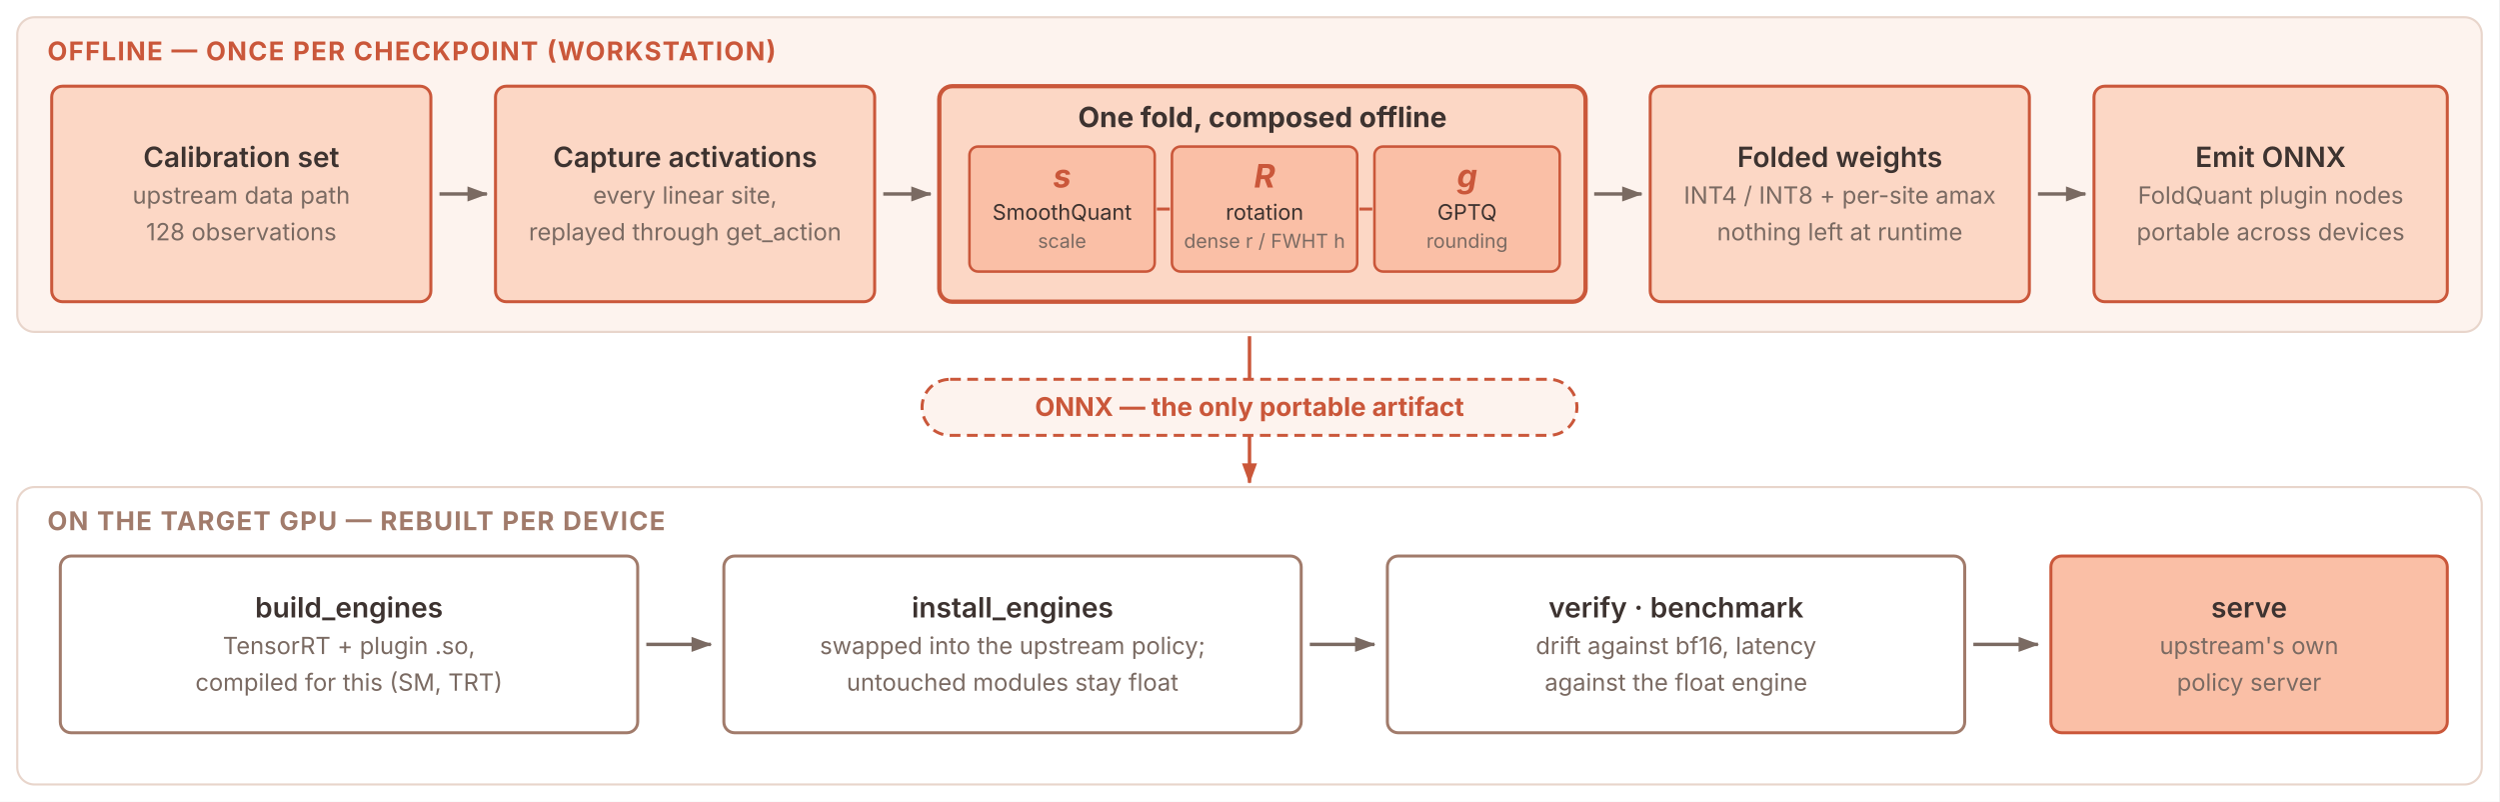
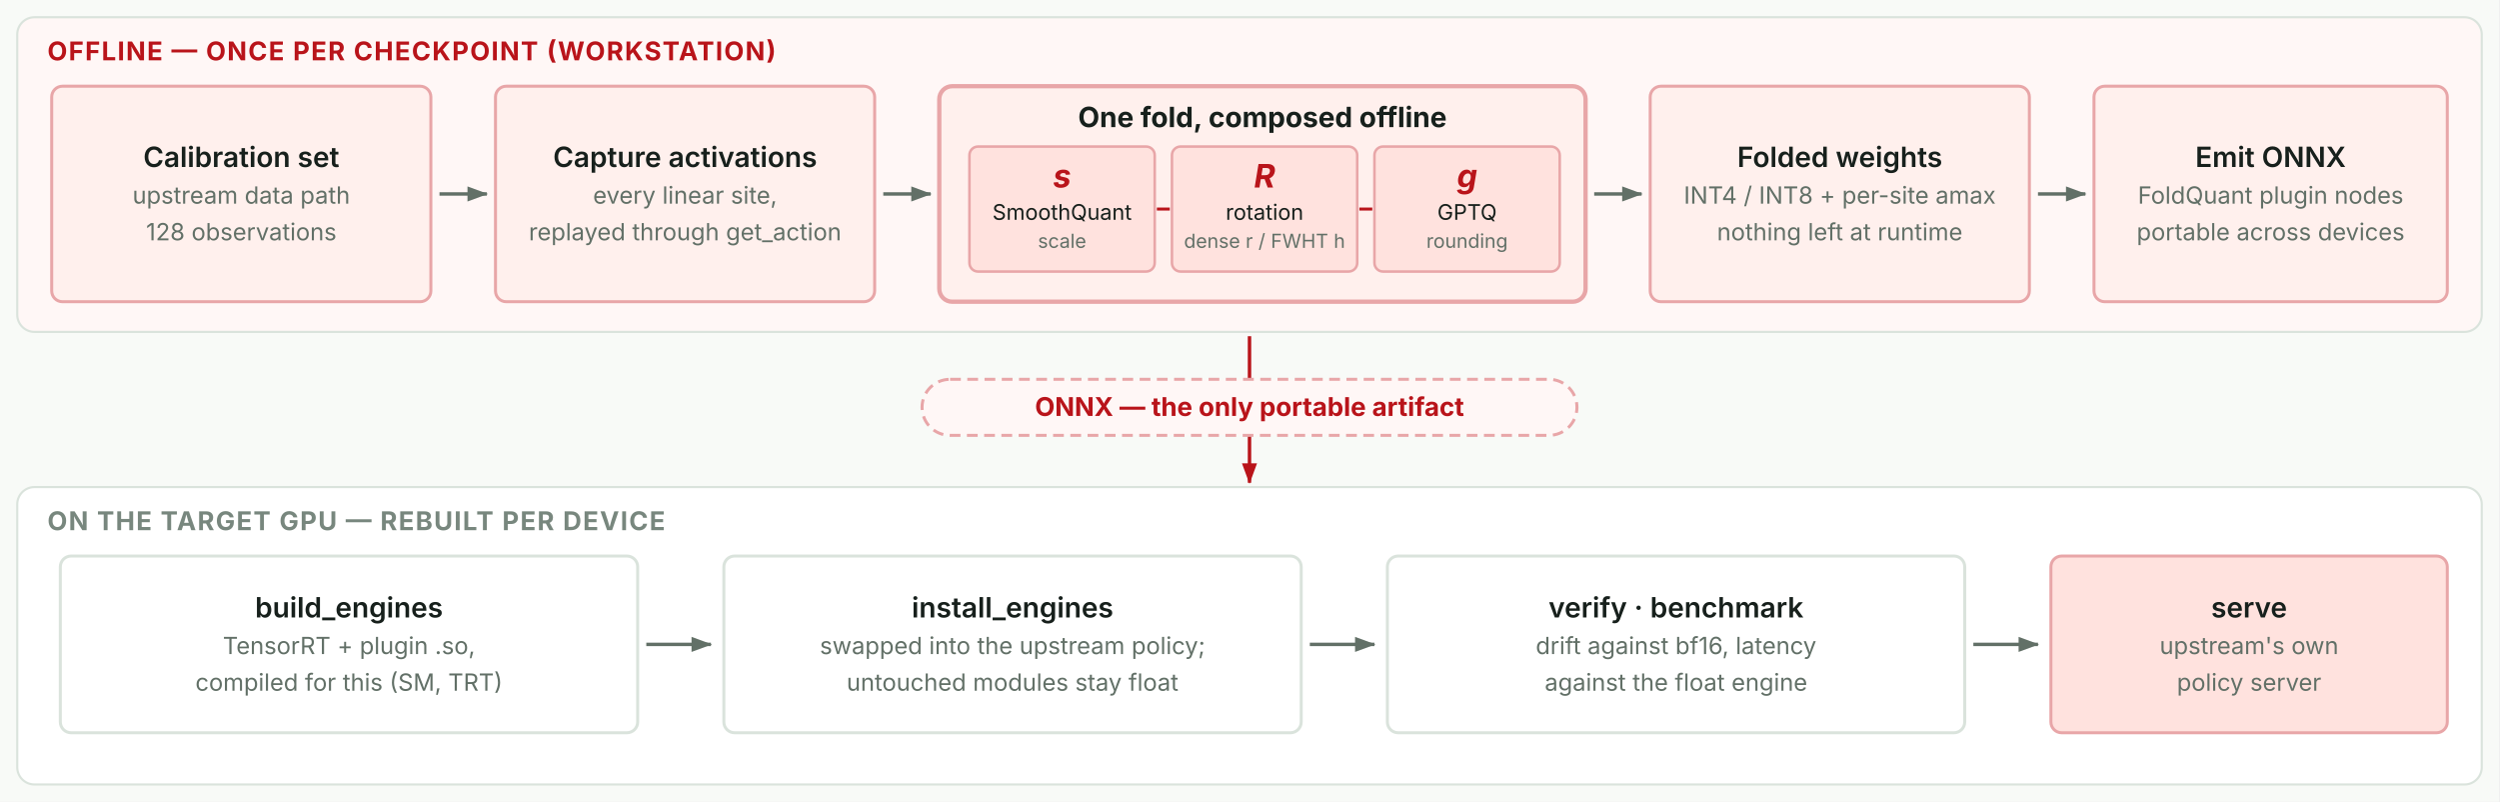
- <svg xmlns="http://www.w3.org/2000/svg" width="1160" height="372" viewBox="0 0 1160 372" content="&lt;mxfile host=&quot;app.diagrams.net&quot;&gt;&lt;diagram name=&quot;foldquant-pipeline&quot;&gt;&lt;mxGraphModel dx=&quot;1160&quot; dy=&quot;372&quot; grid=&quot;0&quot; page=&quot;1&quot; pageWidth=&quot;1160&quot; pageHeight=&quot;372&quot;&gt;&lt;root&gt;&lt;mxCell id=&quot;0&quot;/&gt;&lt;mxCell id=&quot;1&quot; parent=&quot;0&quot;/&gt;&lt;mxCell id=&quot;l1&quot; value=&quot;OFFLINE - ONCE PER CHECKPOINT (WORKSTATION)&quot; style=&quot;rounded=1;fillColor=#fdf3ee;strokeColor=#e8d5cb;verticalAlign=top;align=left;spacingLeft=12;fontSize=12;fontStyle=1;fontColor=#ca573a&quot; vertex=&quot;1&quot; parent=&quot;1&quot;&gt;&lt;mxGeometry x=&quot;8&quot; y=&quot;8&quot; width=&quot;1144&quot; height=&quot;146&quot; as=&quot;geometry&quot;/&gt;&lt;/mxCell&gt;&lt;mxCell id=&quot;l2&quot; value=&quot;ON THE TARGET GPU - REBUILT PER DEVICE&quot; style=&quot;rounded=1;fillColor=#ffffff;strokeColor=#e8d5cb;verticalAlign=top;align=left;spacingLeft=12;fontSize=12;fontStyle=1;fontColor=#a17b6b&quot; vertex=&quot;1&quot; parent=&quot;1&quot;&gt;&lt;mxGeometry x=&quot;8&quot; y=&quot;226&quot; width=&quot;1144&quot; height=&quot;138&quot; as=&quot;geometry&quot;/&gt;&lt;/mxCell&gt;&lt;mxCell id=&quot;c1&quot; value=&quot;Calibration set&quot; style=&quot;rounded=1;fillColor=#fcd7c5;strokeColor=#ca573a;fontStyle=1&quot; vertex=&quot;1&quot; parent=&quot;1&quot;&gt;&lt;mxGeometry x=&quot;24&quot; y=&quot;40&quot; width=&quot;176&quot; height=&quot;100&quot; as=&quot;geometry&quot;/&gt;&lt;/mxCell&gt;&lt;mxCell id=&quot;c2&quot; value=&quot;Capture activations&quot; style=&quot;rounded=1;fillColor=#fcd7c5;strokeColor=#ca573a;fontStyle=1&quot; vertex=&quot;1&quot; parent=&quot;1&quot;&gt;&lt;mxGeometry x=&quot;230&quot; y=&quot;40&quot; width=&quot;176&quot; height=&quot;100&quot; as=&quot;geometry&quot;/&gt;&lt;/mxCell&gt;&lt;mxCell id=&quot;c3&quot; value=&quot;One fold, composed offline&quot; style=&quot;rounded=1;fillColor=#fcd7c5;strokeColor=#ca573a;strokeWidth=2;verticalAlign=top;fontStyle=1&quot; vertex=&quot;1&quot; parent=&quot;1&quot;&gt;&lt;mxGeometry x=&quot;436&quot; y=&quot;40&quot; width=&quot;300&quot; height=&quot;100&quot; as=&quot;geometry&quot;/&gt;&lt;/mxCell&gt;&lt;mxCell id=&quot;s1&quot; value=&quot;s&quot; style=&quot;rounded=1;fillColor=#fabfa6;strokeColor=#ca573a;fontStyle=3&quot; vertex=&quot;1&quot; parent=&quot;1&quot;&gt;&lt;mxGeometry x=&quot;450&quot; y=&quot;68&quot; width=&quot;86&quot; height=&quot;58&quot; as=&quot;geometry&quot;/&gt;&lt;/mxCell&gt;&lt;mxCell id=&quot;s2&quot; value=&quot;R&quot; style=&quot;rounded=1;fillColor=#fabfa6;strokeColor=#ca573a;fontStyle=3&quot; vertex=&quot;1&quot; parent=&quot;1&quot;&gt;&lt;mxGeometry x=&quot;544&quot; y=&quot;68&quot; width=&quot;86&quot; height=&quot;58&quot; as=&quot;geometry&quot;/&gt;&lt;/mxCell&gt;&lt;mxCell id=&quot;s3&quot; value=&quot;g&quot; style=&quot;rounded=1;fillColor=#fabfa6;strokeColor=#ca573a;fontStyle=3&quot; vertex=&quot;1&quot; parent=&quot;1&quot;&gt;&lt;mxGeometry x=&quot;638&quot; y=&quot;68&quot; width=&quot;86&quot; height=&quot;58&quot; as=&quot;geometry&quot;/&gt;&lt;/mxCell&gt;&lt;mxCell id=&quot;c4&quot; value=&quot;Folded weights&quot; style=&quot;rounded=1;fillColor=#fcd7c5;strokeColor=#ca573a;fontStyle=1&quot; vertex=&quot;1&quot; parent=&quot;1&quot;&gt;&lt;mxGeometry x=&quot;766&quot; y=&quot;40&quot; width=&quot;176&quot; height=&quot;100&quot; as=&quot;geometry&quot;/&gt;&lt;/mxCell&gt;&lt;mxCell id=&quot;c5&quot; value=&quot;Emit ONNX&quot; style=&quot;rounded=1;fillColor=#fcd7c5;strokeColor=#ca573a;fontStyle=1&quot; vertex=&quot;1&quot; parent=&quot;1&quot;&gt;&lt;mxGeometry x=&quot;972&quot; y=&quot;40&quot; width=&quot;164&quot; height=&quot;100&quot; as=&quot;geometry&quot;/&gt;&lt;/mxCell&gt;&lt;mxCell id=&quot;t&quot; value=&quot;ONNX - the only portable artifact&quot; style=&quot;rounded=1;arcSize=50;dashed=1;fillColor=#fdf3ee;strokeColor=#ca573a;fontColor=#ca573a;fontStyle=1&quot; vertex=&quot;1&quot; parent=&quot;1&quot;&gt;&lt;mxGeometry x=&quot;428&quot; y=&quot;176&quot; width=&quot;304&quot; height=&quot;26&quot; as=&quot;geometry&quot;/&gt;&lt;/mxCell&gt;&lt;mxCell id=&quot;d1&quot; value=&quot;build_engines&quot; style=&quot;rounded=1;fillColor=#ffffff;strokeColor=#a17b6b;fontStyle=1&quot; vertex=&quot;1&quot; parent=&quot;1&quot;&gt;&lt;mxGeometry x=&quot;28&quot; y=&quot;258&quot; width=&quot;268&quot; height=&quot;82&quot; as=&quot;geometry&quot;/&gt;&lt;/mxCell&gt;&lt;mxCell id=&quot;d2&quot; value=&quot;install_engines&quot; style=&quot;rounded=1;fillColor=#ffffff;strokeColor=#a17b6b;fontStyle=1&quot; vertex=&quot;1&quot; parent=&quot;1&quot;&gt;&lt;mxGeometry x=&quot;336&quot; y=&quot;258&quot; width=&quot;268&quot; height=&quot;82&quot; as=&quot;geometry&quot;/&gt;&lt;/mxCell&gt;&lt;mxCell id=&quot;d3&quot; value=&quot;verify / benchmark&quot; style=&quot;rounded=1;fillColor=#ffffff;strokeColor=#a17b6b;fontStyle=1&quot; vertex=&quot;1&quot; parent=&quot;1&quot;&gt;&lt;mxGeometry x=&quot;644&quot; y=&quot;258&quot; width=&quot;268&quot; height=&quot;82&quot; as=&quot;geometry&quot;/&gt;&lt;/mxCell&gt;&lt;mxCell id=&quot;d4&quot; value=&quot;serve&quot; style=&quot;rounded=1;fillColor=#fabfa6;strokeColor=#ca573a;fontStyle=1&quot; vertex=&quot;1&quot; parent=&quot;1&quot;&gt;&lt;mxGeometry x=&quot;952&quot; y=&quot;258&quot; width=&quot;184&quot; height=&quot;82&quot; as=&quot;geometry&quot;/&gt;&lt;/mxCell&gt;&lt;mxCell id=&quot;e1&quot; style=&quot;edgeStyle=orthogonalEdgeStyle;strokeColor=#7a6a62&quot; edge=&quot;1&quot; parent=&quot;1&quot; source=&quot;c1&quot; target=&quot;c2&quot;&gt;&lt;mxGeometry relative=&quot;1&quot; as=&quot;geometry&quot;/&gt;&lt;/mxCell&gt;&lt;mxCell id=&quot;e2&quot; style=&quot;edgeStyle=orthogonalEdgeStyle;strokeColor=#7a6a62&quot; edge=&quot;1&quot; parent=&quot;1&quot; source=&quot;c2&quot; target=&quot;c3&quot;&gt;&lt;mxGeometry relative=&quot;1&quot; as=&quot;geometry&quot;/&gt;&lt;/mxCell&gt;&lt;mxCell id=&quot;e3&quot; style=&quot;edgeStyle=orthogonalEdgeStyle;strokeColor=#7a6a62&quot; edge=&quot;1&quot; parent=&quot;1&quot; source=&quot;c3&quot; target=&quot;c4&quot;&gt;&lt;mxGeometry relative=&quot;1&quot; as=&quot;geometry&quot;/&gt;&lt;/mxCell&gt;&lt;mxCell id=&quot;e4&quot; style=&quot;edgeStyle=orthogonalEdgeStyle;strokeColor=#7a6a62&quot; edge=&quot;1&quot; parent=&quot;1&quot; source=&quot;c4&quot; target=&quot;c5&quot;&gt;&lt;mxGeometry relative=&quot;1&quot; as=&quot;geometry&quot;/&gt;&lt;/mxCell&gt;&lt;mxCell id=&quot;e5&quot; style=&quot;edgeStyle=orthogonalEdgeStyle;dashed=1;strokeColor=#ca573a&quot; edge=&quot;1&quot; parent=&quot;1&quot; source=&quot;l1&quot; target=&quot;l2&quot;&gt;&lt;mxGeometry relative=&quot;1&quot; as=&quot;geometry&quot;/&gt;&lt;/mxCell&gt;&lt;mxCell id=&quot;e7&quot; style=&quot;edgeStyle=orthogonalEdgeStyle;strokeColor=#7a6a62&quot; edge=&quot;1&quot; parent=&quot;1&quot; source=&quot;d1&quot; target=&quot;d2&quot;&gt;&lt;mxGeometry relative=&quot;1&quot; as=&quot;geometry&quot;/&gt;&lt;/mxCell&gt;&lt;mxCell id=&quot;e8&quot; style=&quot;edgeStyle=orthogonalEdgeStyle;strokeColor=#7a6a62&quot; edge=&quot;1&quot; parent=&quot;1&quot; source=&quot;d2&quot; target=&quot;d3&quot;&gt;&lt;mxGeometry relative=&quot;1&quot; as=&quot;geometry&quot;/&gt;&lt;/mxCell&gt;&lt;mxCell id=&quot;e9&quot; style=&quot;edgeStyle=orthogonalEdgeStyle;strokeColor=#7a6a62&quot; edge=&quot;1&quot; parent=&quot;1&quot; source=&quot;d3&quot; target=&quot;d4&quot;&gt;&lt;mxGeometry relative=&quot;1&quot; as=&quot;geometry&quot;/&gt;&lt;/mxCell&gt;&lt;/root&gt;&lt;/mxGraphModel&gt;&lt;/diagram&gt;&lt;/mxfile&gt;">
+ <svg xmlns="http://www.w3.org/2000/svg" width="1160" height="372" viewBox="0 0 1160 372" content="&lt;mxfile host=&quot;app.diagrams.net&quot;&gt;&lt;diagram name=&quot;foldquant-pipeline&quot;&gt;&lt;mxGraphModel dx=&quot;1160&quot; dy=&quot;372&quot; grid=&quot;0&quot; page=&quot;1&quot; pageWidth=&quot;1160&quot; pageHeight=&quot;372&quot;&gt;&lt;root&gt;&lt;mxCell id=&quot;0&quot;/&gt;&lt;mxCell id=&quot;1&quot; parent=&quot;0&quot;/&gt;&lt;mxCell id=&quot;l1&quot; value=&quot;OFFLINE - ONCE PER CHECKPOINT (WORKSTATION)&quot; style=&quot;rounded=1;fillColor=#FFF7F6;strokeColor=#DAE3DC;verticalAlign=top;align=left;spacingLeft=12;fontSize=12;fontStyle=1;fontColor=#B9141A&quot; vertex=&quot;1&quot; parent=&quot;1&quot;&gt;&lt;mxGeometry x=&quot;8&quot; y=&quot;8&quot; width=&quot;1144&quot; height=&quot;146&quot; as=&quot;geometry&quot;/&gt;&lt;/mxCell&gt;&lt;mxCell id=&quot;l2&quot; value=&quot;ON THE TARGET GPU - REBUILT PER DEVICE&quot; style=&quot;rounded=1;fillColor=#ffffff;strokeColor=#DAE3DC;verticalAlign=top;align=left;spacingLeft=12;fontSize=12;fontStyle=1;fontColor=#78877E&quot; vertex=&quot;1&quot; parent=&quot;1&quot;&gt;&lt;mxGeometry x=&quot;8&quot; y=&quot;226&quot; width=&quot;1144&quot; height=&quot;138&quot; as=&quot;geometry&quot;/&gt;&lt;/mxCell&gt;&lt;mxCell id=&quot;c1&quot; value=&quot;Calibration set&quot; style=&quot;rounded=1;fillColor=#FFF0ED;strokeColor=#B9141A;fontStyle=1&quot; vertex=&quot;1&quot; parent=&quot;1&quot;&gt;&lt;mxGeometry x=&quot;24&quot; y=&quot;40&quot; width=&quot;176&quot; height=&quot;100&quot; as=&quot;geometry&quot;/&gt;&lt;/mxCell&gt;&lt;mxCell id=&quot;c2&quot; value=&quot;Capture activations&quot; style=&quot;rounded=1;fillColor=#FFF0ED;strokeColor=#B9141A;fontStyle=1&quot; vertex=&quot;1&quot; parent=&quot;1&quot;&gt;&lt;mxGeometry x=&quot;230&quot; y=&quot;40&quot; width=&quot;176&quot; height=&quot;100&quot; as=&quot;geometry&quot;/&gt;&lt;/mxCell&gt;&lt;mxCell id=&quot;c3&quot; value=&quot;One fold, composed offline&quot; style=&quot;rounded=1;fillColor=#FFF0ED;strokeColor=#B9141A;strokeWidth=2;verticalAlign=top;fontStyle=1&quot; vertex=&quot;1&quot; parent=&quot;1&quot;&gt;&lt;mxGeometry x=&quot;436&quot; y=&quot;40&quot; width=&quot;300&quot; height=&quot;100&quot; as=&quot;geometry&quot;/&gt;&lt;/mxCell&gt;&lt;mxCell id=&quot;s1&quot; value=&quot;s&quot; style=&quot;rounded=1;fillColor=#FFE2DE;strokeColor=#B9141A;fontStyle=3&quot; vertex=&quot;1&quot; parent=&quot;1&quot;&gt;&lt;mxGeometry x=&quot;450&quot; y=&quot;68&quot; width=&quot;86&quot; height=&quot;58&quot; as=&quot;geometry&quot;/&gt;&lt;/mxCell&gt;&lt;mxCell id=&quot;s2&quot; value=&quot;R&quot; style=&quot;rounded=1;fillColor=#FFE2DE;strokeColor=#B9141A;fontStyle=3&quot; vertex=&quot;1&quot; parent=&quot;1&quot;&gt;&lt;mxGeometry x=&quot;544&quot; y=&quot;68&quot; width=&quot;86&quot; height=&quot;58&quot; as=&quot;geometry&quot;/&gt;&lt;/mxCell&gt;&lt;mxCell id=&quot;s3&quot; value=&quot;g&quot; style=&quot;rounded=1;fillColor=#FFE2DE;strokeColor=#B9141A;fontStyle=3&quot; vertex=&quot;1&quot; parent=&quot;1&quot;&gt;&lt;mxGeometry x=&quot;638&quot; y=&quot;68&quot; width=&quot;86&quot; height=&quot;58&quot; as=&quot;geometry&quot;/&gt;&lt;/mxCell&gt;&lt;mxCell id=&quot;c4&quot; value=&quot;Folded weights&quot; style=&quot;rounded=1;fillColor=#FFF0ED;strokeColor=#B9141A;fontStyle=1&quot; vertex=&quot;1&quot; parent=&quot;1&quot;&gt;&lt;mxGeometry x=&quot;766&quot; y=&quot;40&quot; width=&quot;176&quot; height=&quot;100&quot; as=&quot;geometry&quot;/&gt;&lt;/mxCell&gt;&lt;mxCell id=&quot;c5&quot; value=&quot;Emit ONNX&quot; style=&quot;rounded=1;fillColor=#FFF0ED;strokeColor=#B9141A;fontStyle=1&quot; vertex=&quot;1&quot; parent=&quot;1&quot;&gt;&lt;mxGeometry x=&quot;972&quot; y=&quot;40&quot; width=&quot;164&quot; height=&quot;100&quot; as=&quot;geometry&quot;/&gt;&lt;/mxCell&gt;&lt;mxCell id=&quot;t&quot; value=&quot;ONNX - the only portable artifact&quot; style=&quot;rounded=1;arcSize=50;dashed=1;fillColor=#FFF7F6;strokeColor=#B9141A;fontColor=#B9141A;fontStyle=1&quot; vertex=&quot;1&quot; parent=&quot;1&quot;&gt;&lt;mxGeometry x=&quot;428&quot; y=&quot;176&quot; width=&quot;304&quot; height=&quot;26&quot; as=&quot;geometry&quot;/&gt;&lt;/mxCell&gt;&lt;mxCell id=&quot;d1&quot; value=&quot;build_engines&quot; style=&quot;rounded=1;fillColor=#ffffff;strokeColor=#78877E;fontStyle=1&quot; vertex=&quot;1&quot; parent=&quot;1&quot;&gt;&lt;mxGeometry x=&quot;28&quot; y=&quot;258&quot; width=&quot;268&quot; height=&quot;82&quot; as=&quot;geometry&quot;/&gt;&lt;/mxCell&gt;&lt;mxCell id=&quot;d2&quot; value=&quot;install_engines&quot; style=&quot;rounded=1;fillColor=#ffffff;strokeColor=#78877E;fontStyle=1&quot; vertex=&quot;1&quot; parent=&quot;1&quot;&gt;&lt;mxGeometry x=&quot;336&quot; y=&quot;258&quot; width=&quot;268&quot; height=&quot;82&quot; as=&quot;geometry&quot;/&gt;&lt;/mxCell&gt;&lt;mxCell id=&quot;d3&quot; value=&quot;verify / benchmark&quot; style=&quot;rounded=1;fillColor=#ffffff;strokeColor=#78877E;fontStyle=1&quot; vertex=&quot;1&quot; parent=&quot;1&quot;&gt;&lt;mxGeometry x=&quot;644&quot; y=&quot;258&quot; width=&quot;268&quot; height=&quot;82&quot; as=&quot;geometry&quot;/&gt;&lt;/mxCell&gt;&lt;mxCell id=&quot;d4&quot; value=&quot;serve&quot; style=&quot;rounded=1;fillColor=#FFE2DE;strokeColor=#B9141A;fontStyle=1&quot; vertex=&quot;1&quot; parent=&quot;1&quot;&gt;&lt;mxGeometry x=&quot;952&quot; y=&quot;258&quot; width=&quot;184&quot; height=&quot;82&quot; as=&quot;geometry&quot;/&gt;&lt;/mxCell&gt;&lt;mxCell id=&quot;e1&quot; style=&quot;edgeStyle=orthogonalEdgeStyle;strokeColor=#627067&quot; edge=&quot;1&quot; parent=&quot;1&quot; source=&quot;c1&quot; target=&quot;c2&quot;&gt;&lt;mxGeometry relative=&quot;1&quot; as=&quot;geometry&quot;/&gt;&lt;/mxCell&gt;&lt;mxCell id=&quot;e2&quot; style=&quot;edgeStyle=orthogonalEdgeStyle;strokeColor=#627067&quot; edge=&quot;1&quot; parent=&quot;1&quot; source=&quot;c2&quot; target=&quot;c3&quot;&gt;&lt;mxGeometry relative=&quot;1&quot; as=&quot;geometry&quot;/&gt;&lt;/mxCell&gt;&lt;mxCell id=&quot;e3&quot; style=&quot;edgeStyle=orthogonalEdgeStyle;strokeColor=#627067&quot; edge=&quot;1&quot; parent=&quot;1&quot; source=&quot;c3&quot; target=&quot;c4&quot;&gt;&lt;mxGeometry relative=&quot;1&quot; as=&quot;geometry&quot;/&gt;&lt;/mxCell&gt;&lt;mxCell id=&quot;e4&quot; style=&quot;edgeStyle=orthogonalEdgeStyle;strokeColor=#627067&quot; edge=&quot;1&quot; parent=&quot;1&quot; source=&quot;c4&quot; target=&quot;c5&quot;&gt;&lt;mxGeometry relative=&quot;1&quot; as=&quot;geometry&quot;/&gt;&lt;/mxCell&gt;&lt;mxCell id=&quot;e5&quot; style=&quot;edgeStyle=orthogonalEdgeStyle;dashed=1;strokeColor=#B9141A&quot; edge=&quot;1&quot; parent=&quot;1&quot; source=&quot;l1&quot; target=&quot;l2&quot;&gt;&lt;mxGeometry relative=&quot;1&quot; as=&quot;geometry&quot;/&gt;&lt;/mxCell&gt;&lt;mxCell id=&quot;e7&quot; style=&quot;edgeStyle=orthogonalEdgeStyle;strokeColor=#627067&quot; edge=&quot;1&quot; parent=&quot;1&quot; source=&quot;d1&quot; target=&quot;d2&quot;&gt;&lt;mxGeometry relative=&quot;1&quot; as=&quot;geometry&quot;/&gt;&lt;/mxCell&gt;&lt;mxCell id=&quot;e8&quot; style=&quot;edgeStyle=orthogonalEdgeStyle;strokeColor=#627067&quot; edge=&quot;1&quot; parent=&quot;1&quot; source=&quot;d2&quot; target=&quot;d3&quot;&gt;&lt;mxGeometry relative=&quot;1&quot; as=&quot;geometry&quot;/&gt;&lt;/mxCell&gt;&lt;mxCell id=&quot;e9&quot; style=&quot;edgeStyle=orthogonalEdgeStyle;strokeColor=#627067&quot; edge=&quot;1&quot; parent=&quot;1&quot; source=&quot;d3&quot; target=&quot;d4&quot;&gt;&lt;mxGeometry relative=&quot;1&quot; as=&quot;geometry&quot;/&gt;&lt;/mxCell&gt;&lt;/root&gt;&lt;/mxGraphModel&gt;&lt;/diagram&gt;&lt;/mxfile&gt;">
  <defs>
    <marker id="ah" markerUnits="userSpaceOnUse" markerWidth="10" markerHeight="8" refX="9" refY="4" orient="auto">
-       <path d="M0,0.5 L0,7.5 L9.5,4 z" fill="#7a6a62" />
+       <path d="M0,0.5 L0,7.5 L9.5,4 z" fill="#627067" />
    </marker>
    <marker id="ahf" markerUnits="userSpaceOnUse" markerWidth="10" markerHeight="8" refX="9" refY="4" orient="auto">
-       <path d="M0,0.5 L0,7.5 L9.5,4 z" fill="#ca573a" />
+       <path d="M0,0.5 L0,7.5 L9.5,4 z" fill="#B9141A" />
    </marker>
  </defs>
  <g font-family="Inter, 'Helvetica Neue', Helvetica, Arial, sans-serif">
-     <rect width="1160" height="372" fill="#ffffff" />
-     <rect x="8" y="8" width="1144" height="146" rx="8" fill="#fdf3ee" stroke="#e8d5cb" />
-     <text x="22" y="28" font-size="12" font-weight="700" fill="#ca573a" letter-spacing="0.6">OFFLINE — ONCE PER CHECKPOINT (WORKSTATION)</text>
-     <rect x="8" y="226" width="1144" height="138" rx="8" fill="#ffffff" stroke="#e8d5cb" />
-     <text x="22" y="246" font-size="12" font-weight="700" fill="#a17b6b" letter-spacing="0.6">ON THE TARGET GPU — REBUILT PER DEVICE</text>
-     <rect x="24" y="40" width="176" height="100" rx="5" fill="#fcd7c5" stroke="#ca573a" stroke-width="1.4" />
-     <text x="112.0" y="77.5" text-anchor="middle" font-size="13" font-weight="600" fill="#3d3330">Calibration set</text>
-     <text x="112.0" y="94.5" text-anchor="middle" font-size="11" font-weight="400" fill="#7a6a62">upstream data path</text>
-     <text x="112.0" y="111.5" text-anchor="middle" font-size="11" font-weight="400" fill="#7a6a62">128 observations</text>
-     <rect x="230" y="40" width="176" height="100" rx="5" fill="#fcd7c5" stroke="#ca573a" stroke-width="1.4" />
-     <text x="318.0" y="77.5" text-anchor="middle" font-size="13" font-weight="600" fill="#3d3330">Capture activations</text>
-     <text x="318.0" y="94.5" text-anchor="middle" font-size="11" font-weight="400" fill="#7a6a62">every linear site,</text>
-     <text x="318.0" y="111.5" text-anchor="middle" font-size="11" font-weight="400" fill="#7a6a62">replayed through get_action</text>
-     <rect x="436" y="40" width="300" height="100" rx="6" fill="#fcd7c5" stroke="#ca573a" stroke-width="2" />
-     <text x="586.0" y="59" text-anchor="middle" font-size="13" font-weight="700" fill="#3d3330">One fold, composed offline</text>
-     <rect x="450" y="68" width="86" height="58" rx="4" fill="#fabfa6" stroke="#ca573a" stroke-width="1.2" />
-     <text x="493" y="87" text-anchor="middle" font-size="15" font-weight="700" font-style="italic" fill="#ca573a">s</text>
-     <text x="493" y="102" text-anchor="middle" font-size="10" fill="#3d3330">SmoothQuant</text>
-     <text x="493" y="115" text-anchor="middle" font-size="9" fill="#7a6a62">scale</text>
-     <line x1="537" y1="97" x2="543" y2="97" stroke="#ca573a" stroke-width="1.4" />
-     <rect x="544" y="68" width="86" height="58" rx="4" fill="#fabfa6" stroke="#ca573a" stroke-width="1.2" />
-     <text x="587" y="87" text-anchor="middle" font-size="15" font-weight="700" font-style="italic" fill="#ca573a">R</text>
-     <text x="587" y="102" text-anchor="middle" font-size="10" fill="#3d3330">rotation</text>
-     <text x="587" y="115" text-anchor="middle" font-size="9" fill="#7a6a62">dense r / FWHT h</text>
-     <line x1="631" y1="97" x2="637" y2="97" stroke="#ca573a" stroke-width="1.4" />
-     <rect x="638" y="68" width="86" height="58" rx="4" fill="#fabfa6" stroke="#ca573a" stroke-width="1.2" />
-     <text x="681" y="87" text-anchor="middle" font-size="15" font-weight="700" font-style="italic" fill="#ca573a">g</text>
-     <text x="681" y="102" text-anchor="middle" font-size="10" fill="#3d3330">GPTQ</text>
-     <text x="681" y="115" text-anchor="middle" font-size="9" fill="#7a6a62">rounding</text>
-     <rect x="766" y="40" width="176" height="100" rx="5" fill="#fcd7c5" stroke="#ca573a" stroke-width="1.4" />
-     <text x="854.0" y="77.5" text-anchor="middle" font-size="13" font-weight="600" fill="#3d3330">Folded weights</text>
-     <text x="854.0" y="94.5" text-anchor="middle" font-size="11" font-weight="400" fill="#7a6a62">INT4 / INT8 + per-site amax</text>
-     <text x="854.0" y="111.5" text-anchor="middle" font-size="11" font-weight="400" fill="#7a6a62">nothing left at runtime</text>
-     <rect x="972" y="40" width="164" height="100" rx="5" fill="#fcd7c5" stroke="#ca573a" stroke-width="1.4" />
-     <text x="1054.0" y="77.5" text-anchor="middle" font-size="13" font-weight="600" fill="#3d3330">Emit ONNX</text>
-     <text x="1054.0" y="94.5" text-anchor="middle" font-size="11" font-weight="400" fill="#7a6a62">FoldQuant plugin nodes</text>
-     <text x="1054.0" y="111.5" text-anchor="middle" font-size="11" font-weight="400" fill="#7a6a62">portable across devices</text>
-     <line x1="204" y1="90.0" x2="226" y2="90.0" stroke="#7a6a62" stroke-width="1.6" marker-end="url(#ah)" />
-     <line x1="410" y1="90.0" x2="432" y2="90.0" stroke="#7a6a62" stroke-width="1.6" marker-end="url(#ah)" />
-     <line x1="740" y1="90.0" x2="762" y2="90.0" stroke="#7a6a62" stroke-width="1.6" marker-end="url(#ah)" />
-     <line x1="946" y1="90.0" x2="968" y2="90.0" stroke="#7a6a62" stroke-width="1.6" marker-end="url(#ah)" />
-     <line x1="580.0" y1="156" x2="580.0" y2="224" stroke="#ca573a" stroke-width="1.6" marker-end="url(#ahf)" />
-     <rect x="428.0" y="176" width="304" height="26" rx="13" fill="#fdf3ee" stroke="#ca573a" stroke-width="1.4" stroke-dasharray="5 3" />
-     <text x="580.0" y="193" text-anchor="middle" font-size="12" font-weight="700" fill="#ca573a">ONNX — the only portable artifact</text>
-     <rect x="28" y="258" width="268" height="82" rx="5" fill="#ffffff" stroke="#a17b6b" stroke-width="1.4" />
-     <text x="162.0" y="286.5" text-anchor="middle" font-size="13" font-weight="600" fill="#3d3330">build_engines</text>
-     <text x="162.0" y="303.5" text-anchor="middle" font-size="11" font-weight="400" fill="#7a6a62">TensorRT + plugin .so,</text>
-     <text x="162.0" y="320.5" text-anchor="middle" font-size="11" font-weight="400" fill="#7a6a62">compiled for this (SM, TRT)</text>
-     <rect x="336" y="258" width="268" height="82" rx="5" fill="#ffffff" stroke="#a17b6b" stroke-width="1.4" />
-     <text x="470.0" y="286.5" text-anchor="middle" font-size="13" font-weight="600" fill="#3d3330">install_engines</text>
-     <text x="470.0" y="303.5" text-anchor="middle" font-size="11" font-weight="400" fill="#7a6a62">swapped into the upstream policy;</text>
-     <text x="470.0" y="320.5" text-anchor="middle" font-size="11" font-weight="400" fill="#7a6a62">untouched modules stay float</text>
-     <rect x="644" y="258" width="268" height="82" rx="5" fill="#ffffff" stroke="#a17b6b" stroke-width="1.4" />
-     <text x="778.0" y="286.5" text-anchor="middle" font-size="13" font-weight="600" fill="#3d3330">verify · benchmark</text>
-     <text x="778.0" y="303.5" text-anchor="middle" font-size="11" font-weight="400" fill="#7a6a62">drift against bf16, latency</text>
-     <text x="778.0" y="320.5" text-anchor="middle" font-size="11" font-weight="400" fill="#7a6a62">against the float engine</text>
-     <rect x="952" y="258" width="184" height="82" rx="5" fill="#fabfa6" stroke="#ca573a" stroke-width="1.4" />
-     <text x="1044.0" y="286.5" text-anchor="middle" font-size="13" font-weight="600" fill="#3d3330">serve</text>
-     <text x="1044.0" y="303.5" text-anchor="middle" font-size="11" font-weight="400" fill="#7a6a62">upstream's own</text>
-     <text x="1044.0" y="320.5" text-anchor="middle" font-size="11" font-weight="400" fill="#7a6a62">policy server</text>
-     <line x1="300" y1="299.0" x2="330" y2="299.0" stroke="#7a6a62" stroke-width="1.6" marker-end="url(#ah)" />
-     <line x1="608" y1="299.0" x2="638" y2="299.0" stroke="#7a6a62" stroke-width="1.6" marker-end="url(#ah)" />
-     <line x1="916" y1="299.0" x2="946" y2="299.0" stroke="#7a6a62" stroke-width="1.6" marker-end="url(#ah)" />
+     <rect width="1160" height="372" fill="#F8FAF7" />
+     <rect x="8" y="8" width="1144" height="146" rx="8" fill="#FFF7F6" stroke="#DAE3DC" />
+     <text x="22" y="28" font-size="12" font-weight="700" fill="#B9141A" letter-spacing="0.6">OFFLINE — ONCE PER CHECKPOINT (WORKSTATION)</text>
+     <rect x="8" y="226" width="1144" height="138" rx="8" fill="#ffffff" stroke="#DAE3DC" />
+     <text x="22" y="246" font-size="12" font-weight="700" fill="#78877E" letter-spacing="0.6">ON THE TARGET GPU — REBUILT PER DEVICE</text>
+     <rect x="24" y="40" width="176" height="100" rx="5" fill="#FFF0ED" stroke="#E8A6A8" stroke-width="1.4" />
+     <text x="112.0" y="77.5" text-anchor="middle" font-size="13" font-weight="600" fill="#17201C">Calibration set</text>
+     <text x="112.0" y="94.5" text-anchor="middle" font-size="11" font-weight="400" fill="#627067">upstream data path</text>
+     <text x="112.0" y="111.5" text-anchor="middle" font-size="11" font-weight="400" fill="#627067">128 observations</text>
+     <rect x="230" y="40" width="176" height="100" rx="5" fill="#FFF0ED" stroke="#E8A6A8" stroke-width="1.4" />
+     <text x="318.0" y="77.5" text-anchor="middle" font-size="13" font-weight="600" fill="#17201C">Capture activations</text>
+     <text x="318.0" y="94.5" text-anchor="middle" font-size="11" font-weight="400" fill="#627067">every linear site,</text>
+     <text x="318.0" y="111.5" text-anchor="middle" font-size="11" font-weight="400" fill="#627067">replayed through get_action</text>
+     <rect x="436" y="40" width="300" height="100" rx="6" fill="#FFF0ED" stroke="#E8A6A8" stroke-width="2" />
+     <text x="586.0" y="59" text-anchor="middle" font-size="13" font-weight="700" fill="#17201C">One fold, composed offline</text>
+     <rect x="450" y="68" width="86" height="58" rx="4" fill="#FFE2DE" stroke="#E8A6A8" stroke-width="1.2" />
+     <text x="493" y="87" text-anchor="middle" font-size="15" font-weight="700" font-style="italic" fill="#B9141A">s</text>
+     <text x="493" y="102" text-anchor="middle" font-size="10" fill="#17201C">SmoothQuant</text>
+     <text x="493" y="115" text-anchor="middle" font-size="9" fill="#627067">scale</text>
+     <line x1="537" y1="97" x2="543" y2="97" stroke="#B9141A" stroke-width="1.4" />
+     <rect x="544" y="68" width="86" height="58" rx="4" fill="#FFE2DE" stroke="#E8A6A8" stroke-width="1.2" />
+     <text x="587" y="87" text-anchor="middle" font-size="15" font-weight="700" font-style="italic" fill="#B9141A">R</text>
+     <text x="587" y="102" text-anchor="middle" font-size="10" fill="#17201C">rotation</text>
+     <text x="587" y="115" text-anchor="middle" font-size="9" fill="#627067">dense r / FWHT h</text>
+     <line x1="631" y1="97" x2="637" y2="97" stroke="#B9141A" stroke-width="1.4" />
+     <rect x="638" y="68" width="86" height="58" rx="4" fill="#FFE2DE" stroke="#E8A6A8" stroke-width="1.2" />
+     <text x="681" y="87" text-anchor="middle" font-size="15" font-weight="700" font-style="italic" fill="#B9141A">g</text>
+     <text x="681" y="102" text-anchor="middle" font-size="10" fill="#17201C">GPTQ</text>
+     <text x="681" y="115" text-anchor="middle" font-size="9" fill="#627067">rounding</text>
+     <rect x="766" y="40" width="176" height="100" rx="5" fill="#FFF0ED" stroke="#E8A6A8" stroke-width="1.4" />
+     <text x="854.0" y="77.5" text-anchor="middle" font-size="13" font-weight="600" fill="#17201C">Folded weights</text>
+     <text x="854.0" y="94.5" text-anchor="middle" font-size="11" font-weight="400" fill="#627067">INT4 / INT8 + per-site amax</text>
+     <text x="854.0" y="111.5" text-anchor="middle" font-size="11" font-weight="400" fill="#627067">nothing left at runtime</text>
+     <rect x="972" y="40" width="164" height="100" rx="5" fill="#FFF0ED" stroke="#E8A6A8" stroke-width="1.4" />
+     <text x="1054.0" y="77.5" text-anchor="middle" font-size="13" font-weight="600" fill="#17201C">Emit ONNX</text>
+     <text x="1054.0" y="94.5" text-anchor="middle" font-size="11" font-weight="400" fill="#627067">FoldQuant plugin nodes</text>
+     <text x="1054.0" y="111.5" text-anchor="middle" font-size="11" font-weight="400" fill="#627067">portable across devices</text>
+     <line x1="204" y1="90.0" x2="226" y2="90.0" stroke="#627067" stroke-width="1.6" marker-end="url(#ah)" />
+     <line x1="410" y1="90.0" x2="432" y2="90.0" stroke="#627067" stroke-width="1.6" marker-end="url(#ah)" />
+     <line x1="740" y1="90.0" x2="762" y2="90.0" stroke="#627067" stroke-width="1.6" marker-end="url(#ah)" />
+     <line x1="946" y1="90.0" x2="968" y2="90.0" stroke="#627067" stroke-width="1.6" marker-end="url(#ah)" />
+     <line x1="580.0" y1="156" x2="580.0" y2="224" stroke="#B9141A" stroke-width="1.6" marker-end="url(#ahf)" />
+     <rect x="428.0" y="176" width="304" height="26" rx="13" fill="#FFF7F6" stroke="#E8A6A8" stroke-width="1.4" stroke-dasharray="5 3" />
+     <text x="580.0" y="193" text-anchor="middle" font-size="12" font-weight="700" fill="#B9141A">ONNX — the only portable artifact</text>
+     <rect x="28" y="258" width="268" height="82" rx="5" fill="#ffffff" stroke="#DAE3DC" stroke-width="1.4" />
+     <text x="162.0" y="286.5" text-anchor="middle" font-size="13" font-weight="600" fill="#17201C">build_engines</text>
+     <text x="162.0" y="303.5" text-anchor="middle" font-size="11" font-weight="400" fill="#627067">TensorRT + plugin .so,</text>
+     <text x="162.0" y="320.5" text-anchor="middle" font-size="11" font-weight="400" fill="#627067">compiled for this (SM, TRT)</text>
+     <rect x="336" y="258" width="268" height="82" rx="5" fill="#ffffff" stroke="#DAE3DC" stroke-width="1.4" />
+     <text x="470.0" y="286.5" text-anchor="middle" font-size="13" font-weight="600" fill="#17201C">install_engines</text>
+     <text x="470.0" y="303.5" text-anchor="middle" font-size="11" font-weight="400" fill="#627067">swapped into the upstream policy;</text>
+     <text x="470.0" y="320.5" text-anchor="middle" font-size="11" font-weight="400" fill="#627067">untouched modules stay float</text>
+     <rect x="644" y="258" width="268" height="82" rx="5" fill="#ffffff" stroke="#DAE3DC" stroke-width="1.4" />
+     <text x="778.0" y="286.5" text-anchor="middle" font-size="13" font-weight="600" fill="#17201C">verify · benchmark</text>
+     <text x="778.0" y="303.5" text-anchor="middle" font-size="11" font-weight="400" fill="#627067">drift against bf16, latency</text>
+     <text x="778.0" y="320.5" text-anchor="middle" font-size="11" font-weight="400" fill="#627067">against the float engine</text>
+     <rect x="952" y="258" width="184" height="82" rx="5" fill="#FFE2DE" stroke="#E8A6A8" stroke-width="1.4" />
+     <text x="1044.0" y="286.5" text-anchor="middle" font-size="13" font-weight="600" fill="#17201C">serve</text>
+     <text x="1044.0" y="303.5" text-anchor="middle" font-size="11" font-weight="400" fill="#627067">upstream's own</text>
+     <text x="1044.0" y="320.5" text-anchor="middle" font-size="11" font-weight="400" fill="#627067">policy server</text>
+     <line x1="300" y1="299.0" x2="330" y2="299.0" stroke="#627067" stroke-width="1.6" marker-end="url(#ah)" />
+     <line x1="608" y1="299.0" x2="638" y2="299.0" stroke="#627067" stroke-width="1.6" marker-end="url(#ah)" />
+     <line x1="916" y1="299.0" x2="946" y2="299.0" stroke="#627067" stroke-width="1.6" marker-end="url(#ah)" />
  </g>
</svg>
